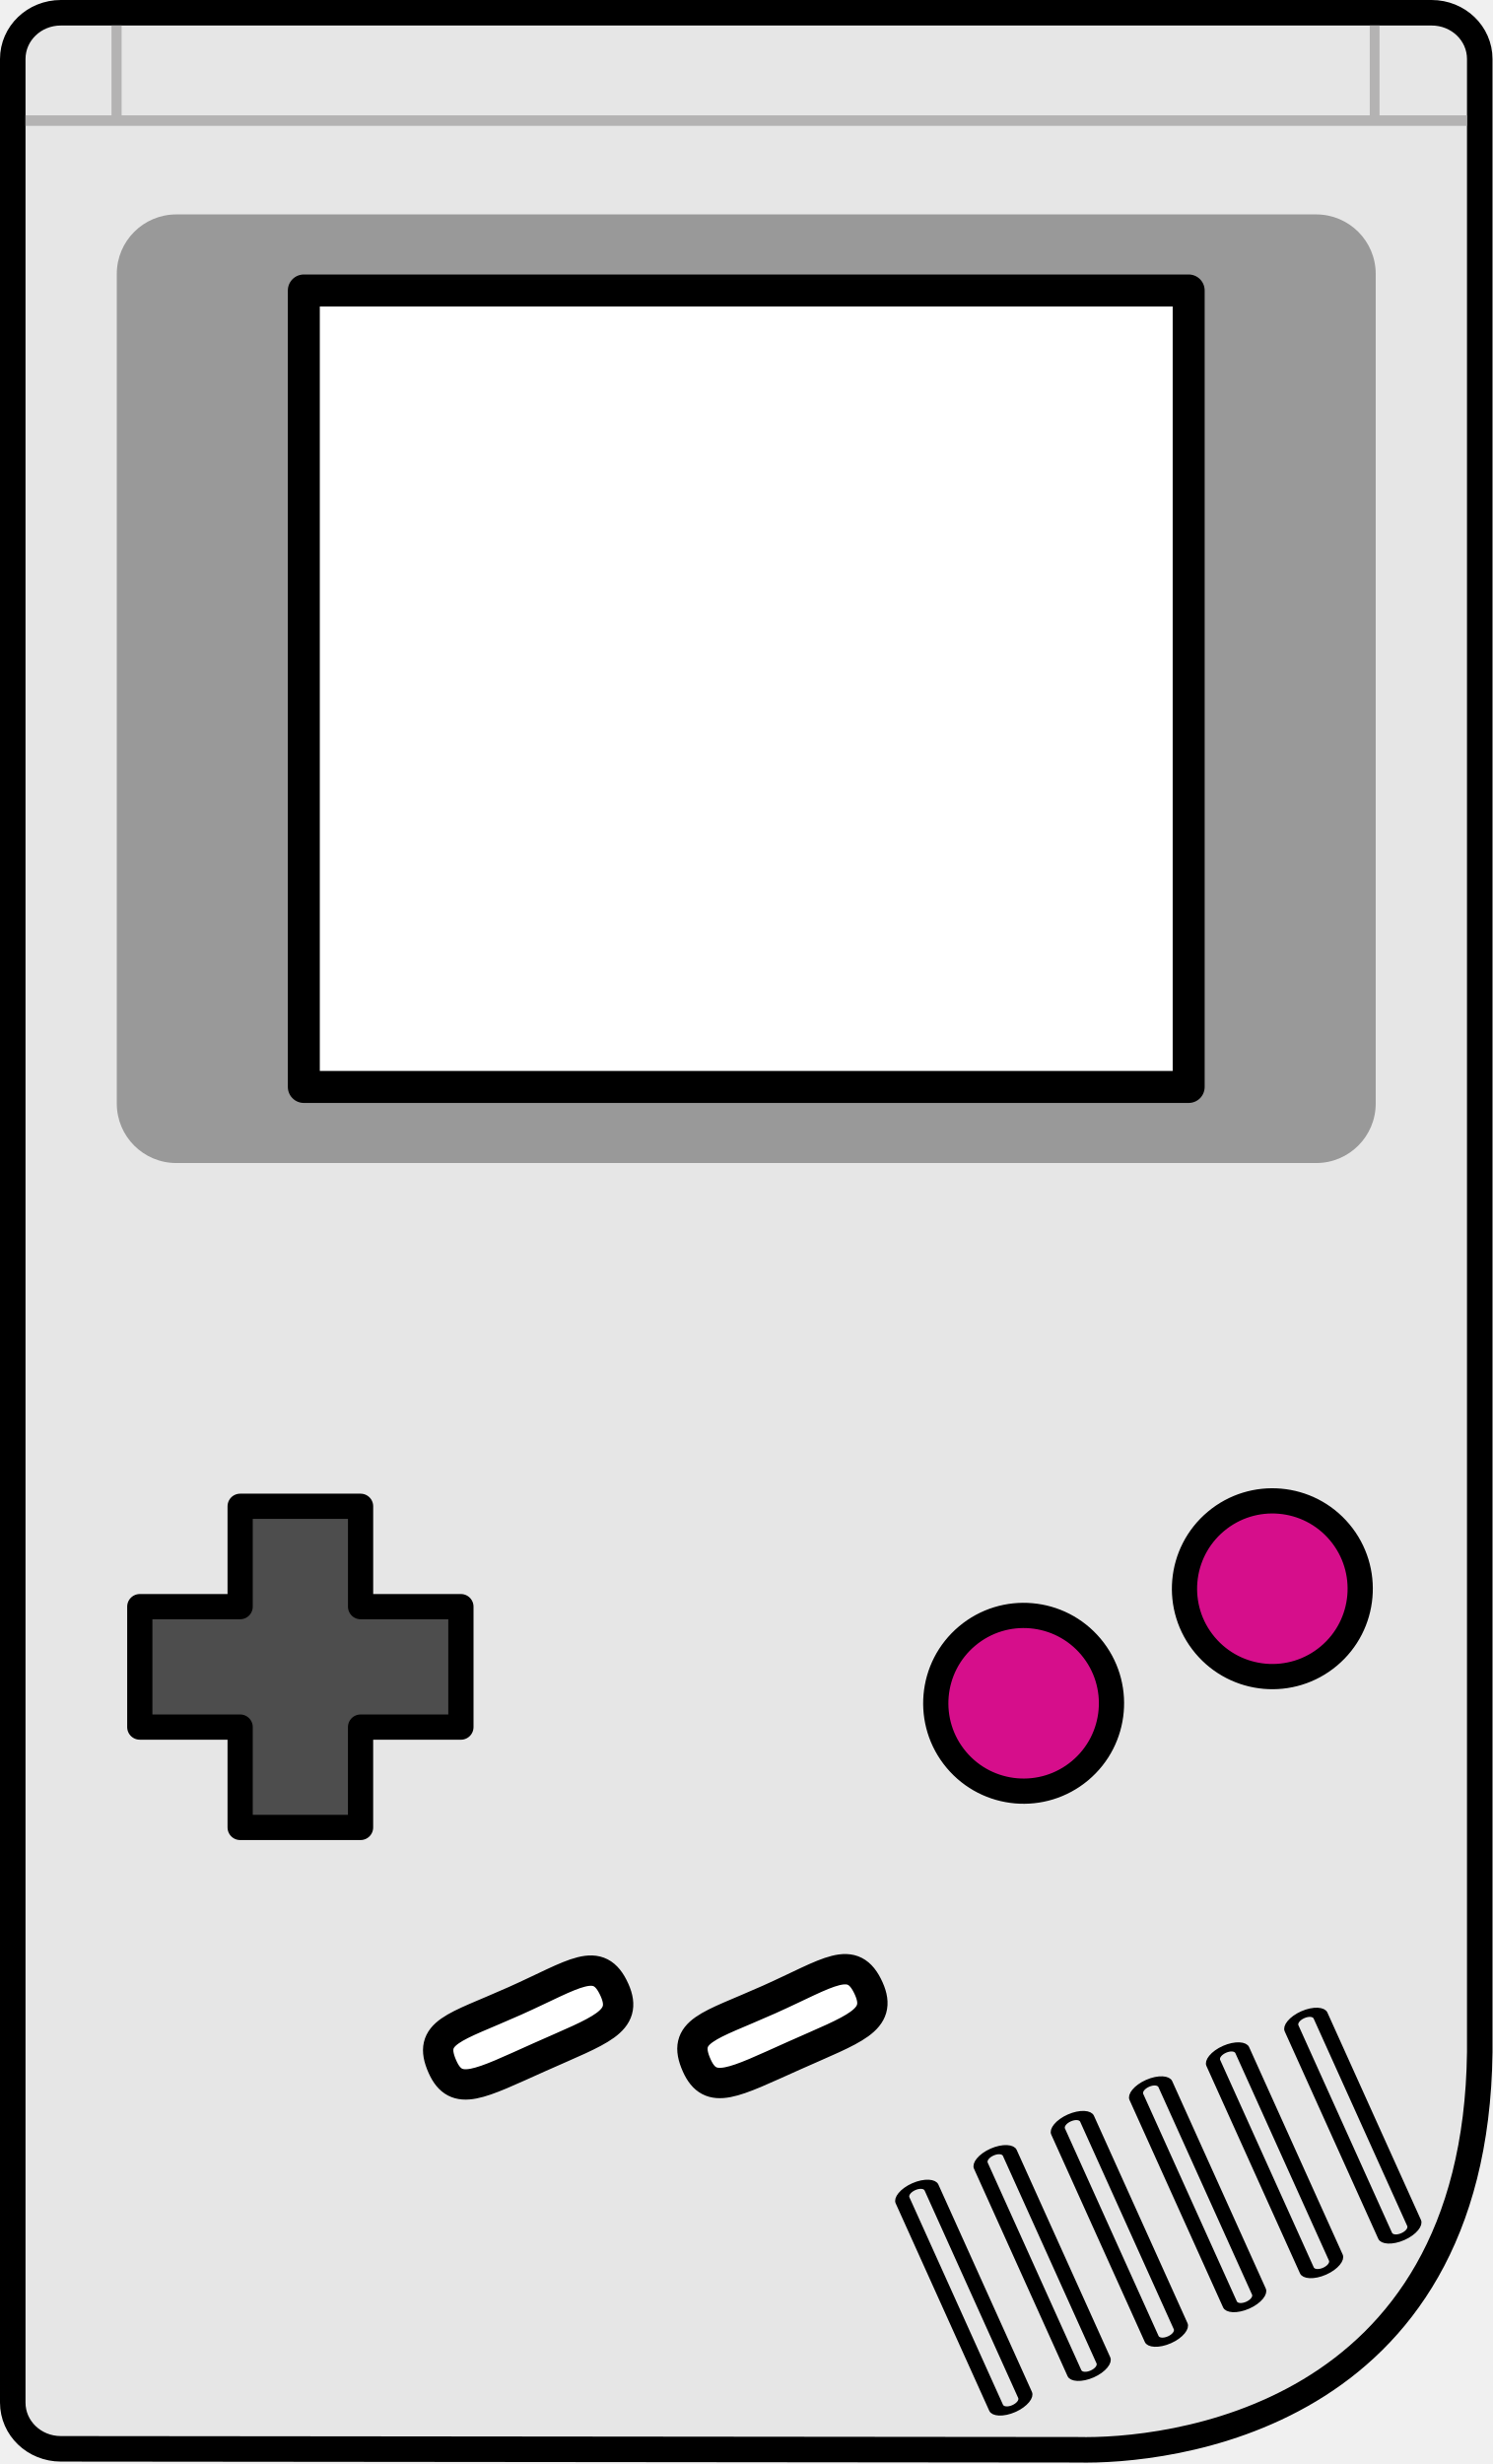
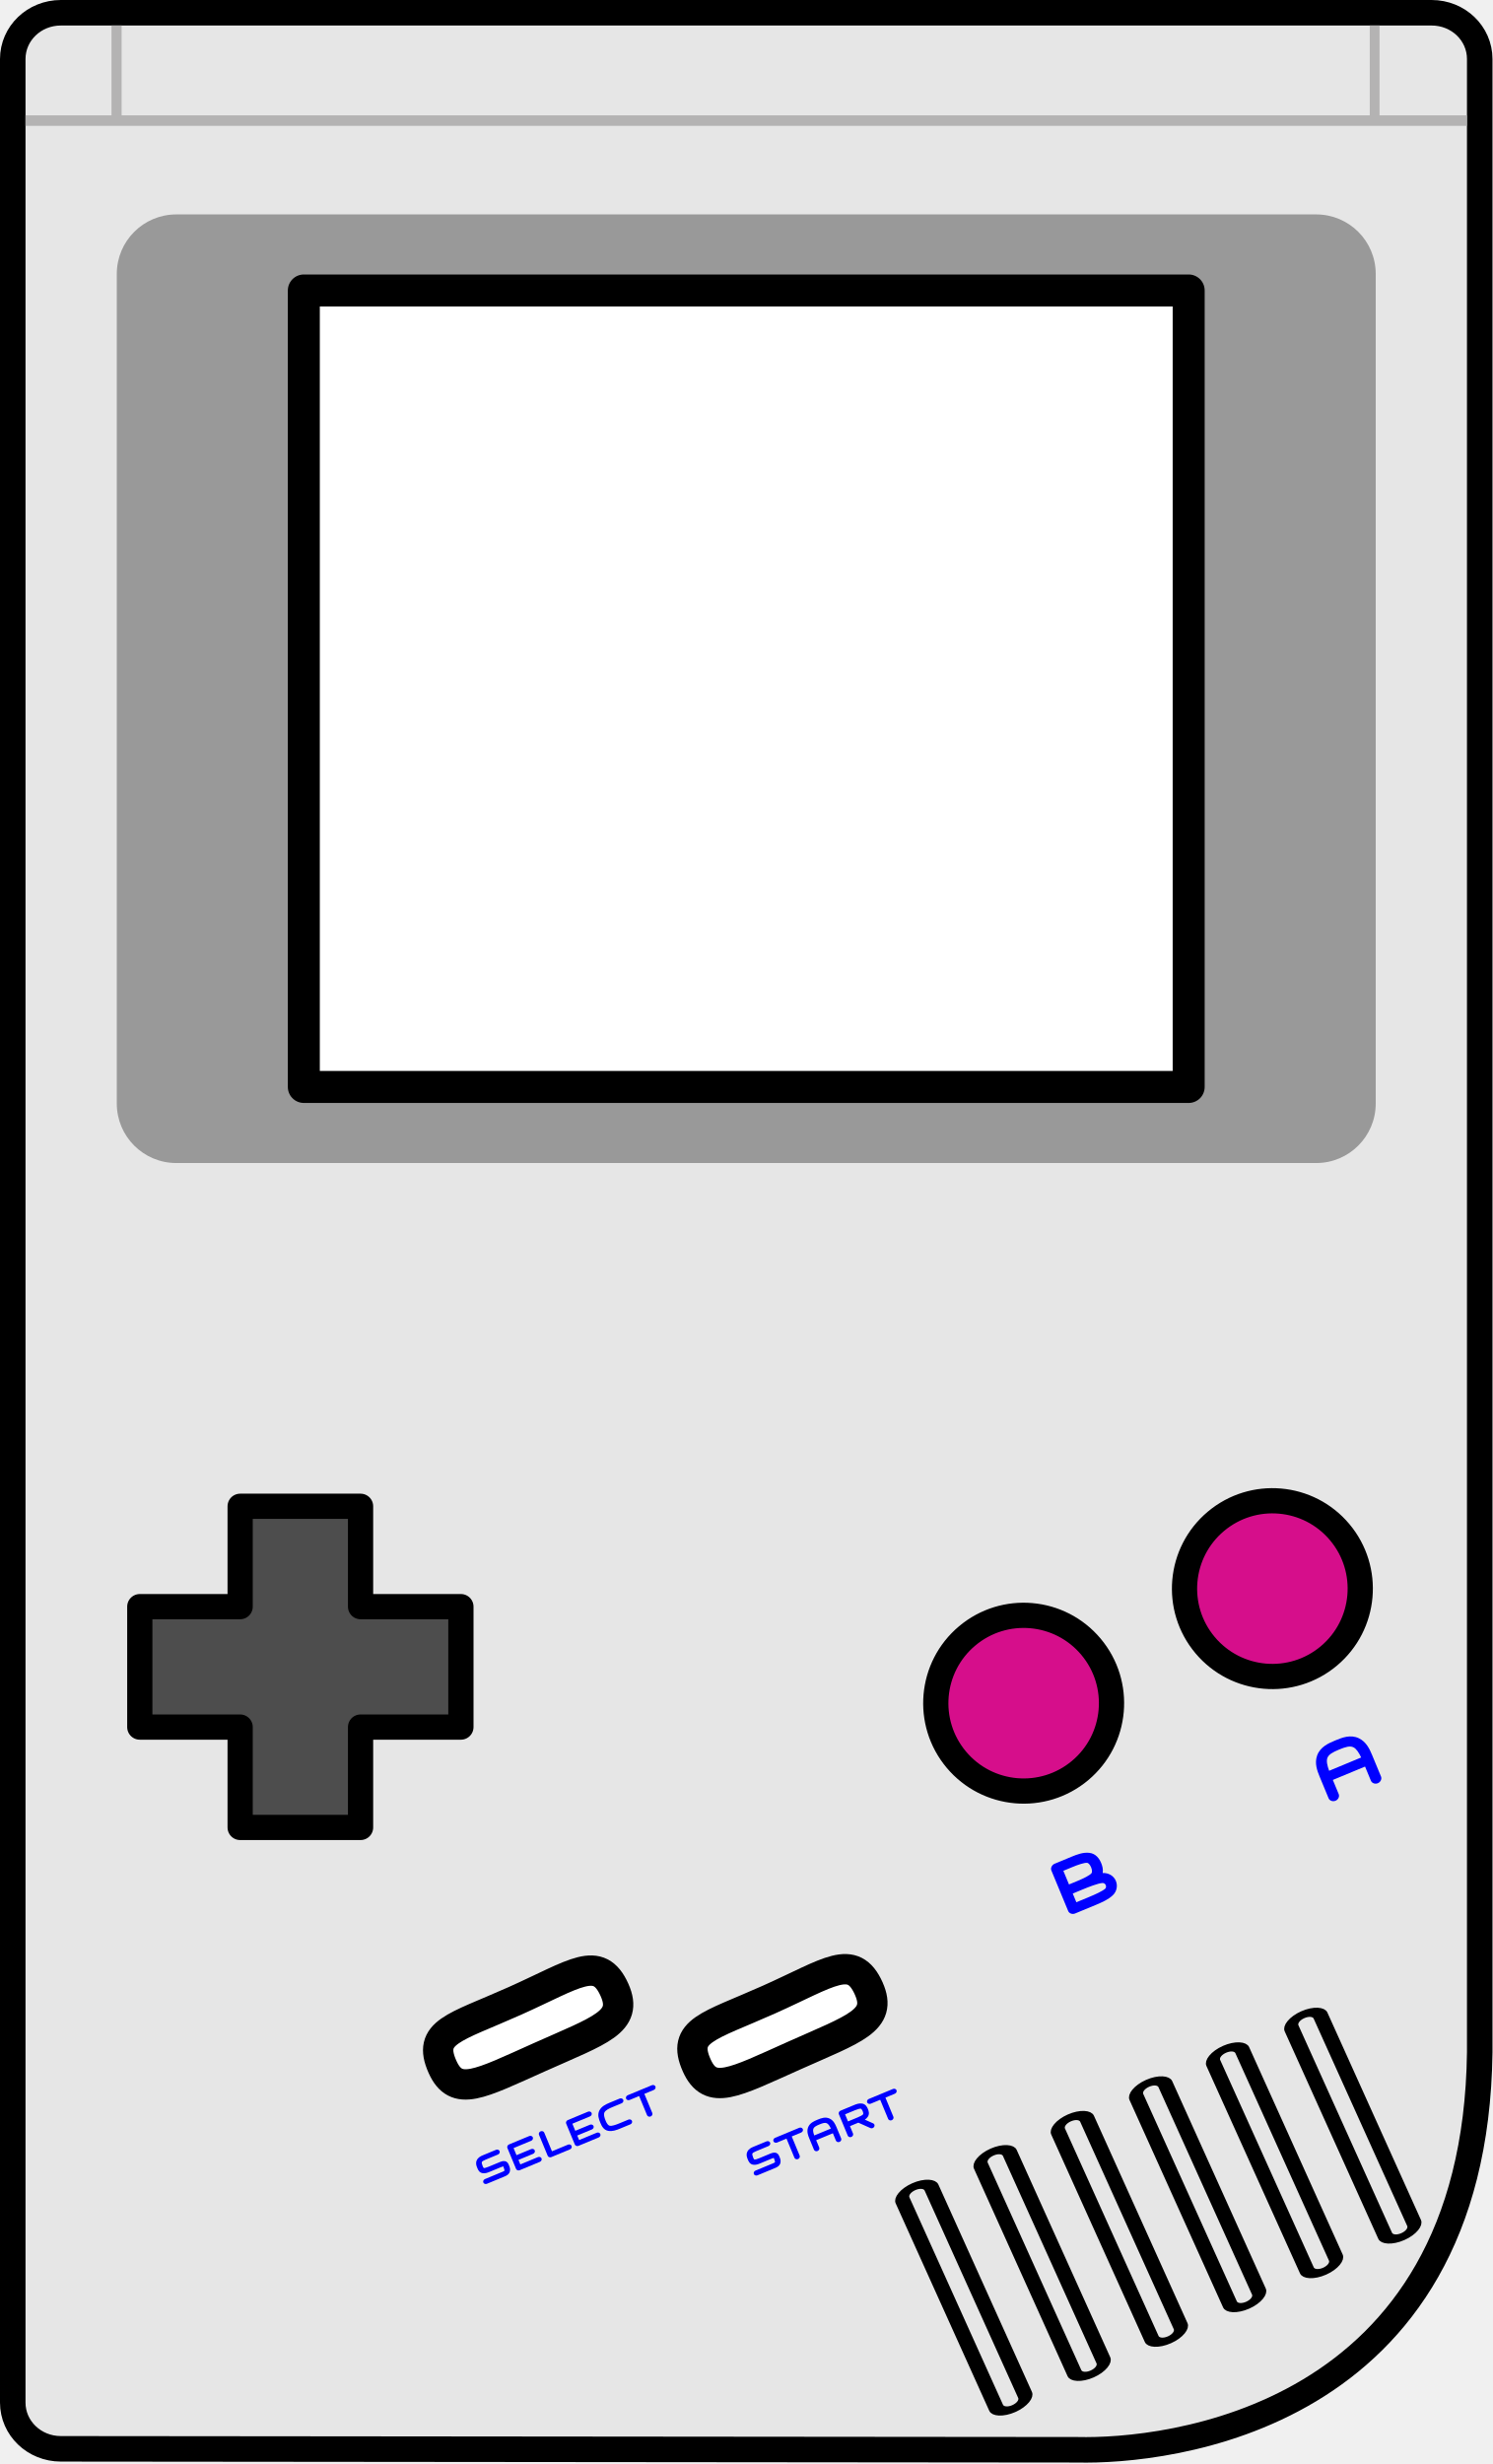
- <svg xmlns="http://www.w3.org/2000/svg" viewBox="0 0 74.083 122.29">
+ <svg xmlns="http://www.w3.org/2000/svg" xmlns:xlink="http://www.w3.org/1999/xlink" width="279.999" height="462.198" viewBox="0 0 74.083 122.29">
+   <style>.B{stroke-linejoin:round}</style>
  <g transform="translate(-72.767 -15.324)">
-     <path fill="#e6e6e6" stroke="#000" stroke-linejoin="round" stroke-width="1.266" d="M75.788 15.957h68.04c1.323 0 2.389 1.024 2.389 2.297v98.93c-.23 18.339-15.652 19.826-19.965 19.724l-50.463-.047c-1.324-.001-2.389-1.024-2.389-2.297V18.254c0-1.272 1.065-2.297 2.389-2.297z" />
-     <rect width="62.489" height="47.08" x="78.564" y="25.966" fill="#999" ry="2.953" />
-     <g stroke="#000" stroke-linejoin="round">
-       <path fill="#fff" fill-rule="evenodd" stroke-width="1.587" d="M87.848 29.741h43.921V69.27H87.848z" />
+     <path d="M75.788 15.957h68.04c1.323 0 2.388 1.024 2.388 2.297v98.93c-.23 18.339-15.651 19.826-19.964 19.724l-50.464-.047c-1.323-.001-2.388-1.024-2.388-2.297V18.254c0-1.273 1.065-2.297 2.388-2.297z" fill="#e6e6e6" stroke="#000" stroke-width="1.266" class="B" />
+     <rect x="78.564" y="25.966" width="62.489" height="47.08" ry="2.953" fill="#999" />
+     <g stroke="#000" class="B">
+       <path fill="#fff" fill-rule="evenodd" stroke-width="1.588" d="M87.848 29.741h43.921V69.27H87.848z" />
      <g stroke-width="1.252">
-         <path fill="#4d4d4d" d="M84.687 90.082v4.981h-4.981v5.977h4.981v4.981h5.977v-4.98h4.981v-5.978h-4.98v-4.981z" />
-         <circle cx="43.586" cy="159.51" r="4.361" fill="#d60e8b" transform="rotate(-39.999) skewX(.002)" />
-         <circle cx="30.474" cy="155.93" r="4.361" fill="#d60e8b" transform="rotate(-39.999) skewX(.002)" />
+         <path d="M84.687 90.082v4.981h-4.981v5.977h4.981v4.981h5.977v-4.981h4.981v-5.977h-4.981v-4.981z" fill="#4d4d4d" />
+         <g transform="matrix(.7661 -.64277 .6428 .766 0 0)" fill="#d60e8b">
+           <circle cx="43.586" cy="159.51" r="4.361" />
+           <circle cx="30.474" cy="155.93" r="4.361" />
+         </g>
      </g>
    </g>
-     <path fill="#fff" stroke="#000" stroke-linejoin="round" stroke-width="1.506" d="M103.27 114.09c.709 1.586-.713 1.988-3.713 3.328-3 1.34-4.146 2.008-4.827.483-.774-1.734.584-1.926 3.584-3.266s4.162-2.323 4.956-.545zm12.62-.07c.709 1.586-.713 1.988-3.713 3.328-3 1.34-4.146 2.008-4.827.483-.774-1.734.584-1.926 3.584-3.266s4.162-2.323 4.956-.545z" />
-     <g fill="#e6e6e6" stroke="#000" stroke-linejoin="round" stroke-width=".285" transform="matrix(2.3907 -1.0568 .53858 1.1937 19.434 30.179)">
-       <rect width=".601" height="9.225" x="19.377" y="95.893" ry=".301" />
-       <rect width=".601" height="9.225" x="21.003" y="95.893" ry=".301" />
-       <rect width=".601" height="9.225" x="22.607" y="95.893" ry=".301" />
-       <rect width=".601" height="9.225" x="24.232" y="95.893" ry=".301" />
-       <rect width=".601" height="9.225" x="25.829" y="95.893" ry=".301" />
-       <rect width=".601" height="9.225" x="27.454" y="95.893" ry=".301" />
+     <g fill="#00f">
+       <g transform="matrix(.2494 -.10337 .10337 .2494 -67.747 110.77)">
+         <use xlink:href="#B" />
+         <use xlink:href="#C" />
+         <path d="M562.21 277.36c0-.256-.239-.47-.521-.47H558.5v-3.719c0-.256-.239-.47-.521-.47s-.521.214-.521.47v4.189c0 .205.205.47.521.47h3.71c.282 0 .521-.214.521-.47z" />
+         <use xlink:href="#C" x="11.7" />
+         <path d="M574.23 273.17c0-.256-.239-.47-.521-.47h-2.018c-.71 0-1.607.034-2.265.598-.684.59-.701 1.453-.701 2.112v.111c0 .573.051 1.376.752 1.847.641.427 1.462.462 2.146.462h2.086c.282 0 .521-.214.521-.47s-.239-.47-.521-.47h-1.744c-.778 0-1.522-.043-1.864-.274-.214-.145-.333-.539-.333-1.094 0-.71.077-1.265.385-1.539.342-.299 1.009-.342 1.812-.342h1.744c.282 0 .521-.214.521-.47z" />
+         <use xlink:href="#D" />
+       </g>
+       <g transform="matrix(.2494 -.10337 .10337 .2494 -54.319 110.35)">
+         <use xlink:href="#B" />
+         <use xlink:href="#D" x="-24.51" />
+         <path d="M557.09 277.93c.282 0 .521-.214.521-.47v-1.462h3.326v1.462c0 .256.239.47.521.47s.521-.214.521-.47v-2.223c0-.624-.034-1.376-.556-1.958-.581-.65-1.453-.667-2.06-.667h-.18c-.607 0-1.487.017-2.069.667-.521.581-.547 1.334-.547 1.958v2.223c0 .256.239.47.521.47zm.53-2.873c.026-.521.094-.949.308-1.188.239-.265.675-.316 1.342-.316s1.103.051 1.342.316c.214.239.291.667.316 1.188zm6.72-.007v-1.411h1.906c.521 0 1 .043 1.163.145.051.034.145.214.145.556s-.094.53-.145.564c-.162.103-.641.145-1.163.145zm4.257 2.402c0-.111-.034-.214-.12-.299l-1.154-1.223c.239-.043.479-.128.692-.265.547-.351.581-.949.581-1.325s-.034-.966-.581-1.317c-.462-.299-1.017-.325-1.47-.325h-2.727c-.222 0-.521.188-.521.47v4.283c0 .256.239.47.521.47s.521-.214.521-.47v-1.462h1.667l1.676 1.77a.53.53 0 0 0 .393.162c.282 0 .521-.214.521-.47z" />
+         <use xlink:href="#D" x="-5.86" />
+       </g>
+       <path d="M127.49 108.779a.17.17 0 0 1 .162.101c.034.082.005.152-.023.178-.132.122-.497.288-.814.419l-.621.257-.179-.432.444-.184c.349-.145.805-.324 1.03-.34zm-1.702 1.39c.051.123.209.178.344.122l1.04-.431c.284-.118.605-.26.823-.466a.64.64 0 0 0 .159-.721c-.106-.255-.37-.405-.653-.389.031-.181-.018-.358-.075-.494-.085-.206-.254-.473-.596-.509-.303-.033-.606.083-.861.188l-.859.356c-.107.044-.213.194-.157.33zm.485-1.502l-.444.184-.281-.678.444-.184c.292-.121.6-.225.741-.211.04.003.127.063.192.219s.047.265.021.295c-.09.109-.381.254-.673.375zm12.786-3.971c.136-.056.208-.207.157-.33l-.291-.703 1.599-.663.291.703c.051.123.209.178.344.122s.208-.207.157-.33l-.443-1.069c-.124-.3-.291-.655-.657-.831-.409-.197-.832-.031-1.124.09l-.086.036c-.292.121-.712.305-.862.733-.135.383.003.75.127 1.05l.443 1.069c.051.123.209.178.344.122zm-.318-1.487c-.092-.256-.144-.475-.089-.633.062-.175.262-.287.582-.42s.54-.195.708-.115c.15.073.273.263.389.508z" />
+     </g>
+     <g stroke="#000" class="B">
+       <g fill="#fff" stroke-width="1.506">
+         <use xlink:href="#E" />
+         <use xlink:href="#E" x="12.62" y="-0.07" />
+       </g>
+       <g transform="matrix(2.3907 -1.0568 .53858 1.1937 19.434 30.179)" fill="#e6e6e6" stroke-width=".285">
+         <rect x="19.377" y="95.893" width=".601" height="9.225" ry=".301" />
+         <rect x="21.003" y="95.893" width=".601" height="9.225" ry=".301" />
+         <rect x="22.607" y="95.893" width=".601" height="9.225" ry=".301" />
+         <rect x="24.232" y="95.893" width=".601" height="9.225" ry=".301" />
+         <rect x="25.829" y="95.893" width=".601" height="9.225" ry=".301" />
+         <rect x="27.454" y="95.893" width=".601" height="9.225" ry=".301" />
+       </g>
    </g>
    <g fill="none" stroke="#b4b3b3">
-       <path stroke-width=".522" d="M74.033 21.309h71.543" />
-       <path stroke-width=".503" d="M78.553 21.088V16.59" />
-       <path stroke-width=".485" d="M141 21.088V16.59" />
+       <path d="m74.033 21.309h71.543" stroke-width=".522" />
+       <path d="M78.553 21.088V16.59" stroke-width=".503" />
+       <path d="M141 21.088V16.59" stroke-width=".485" />
    </g>
  </g>
+   <defs>
+     <path id="B" d="M549.62 273.17c0-.256-.239-.47-.521-.47h-2.625c-.402 0-.957.026-1.385.427-.419.393-.445.889-.445 1.265v.188c0 .316.034.829.53 1.137.393.248.855.274 1.222.274h2.308a3.12 3.12 0 0 1 .462.026v.051c0 .376-.043.692-.103.769 0 .009-.06.051-.359.051h-3.539c-.282 0-.521.214-.521.47s.239.47.521.47h3.539c.291 0 .863-.009 1.214-.462.265-.342.291-.735.291-1.051v-.248c0-.214-.034-.607-.445-.838-.291-.162-.59-.18-.829-.18h-2.265c-.436 0-.804-.043-.906-.103 0 0-.077-.094-.077-.368 0-.436.051-.701.154-.804.103-.094.368-.137.829-.137h2.428c.282 0 .521-.214.521-.47z" />
+     <path id="C" d="M556.23 277.36c0-.256-.239-.47-.521-.47h-3.505v-.898h2.915c.282 0 .521-.214.521-.47s-.239-.47-.521-.47h-2.915v-1.411h3.505c.282 0 .521-.214.521-.47s-.239-.47-.521-.47h-4.027c-.222 0-.521.188-.521.47v4.189c0 .205.205.47.521.47h4.027c.282 0 .521-.214.521-.47z" />
+     <path id="D" d="M574.79 273.17c0 .256.239.47.521.47h1.881v3.813c0 .256.239.47.521.47s.521-.214.521-.47v-3.813h1.881c.282 0 .521-.214.521-.47s-.239-.47-.521-.47h-4.805c-.282 0-.521.214-.521.47z" />
+     <path id="E" d="M103.27 114.09c.709 1.586-.713 1.988-3.713 3.328s-4.145 2.008-4.827.483c-.774-1.733.583-1.926 3.584-3.266s4.162-2.323 4.957-.545z" />
+   </defs>
</svg>
